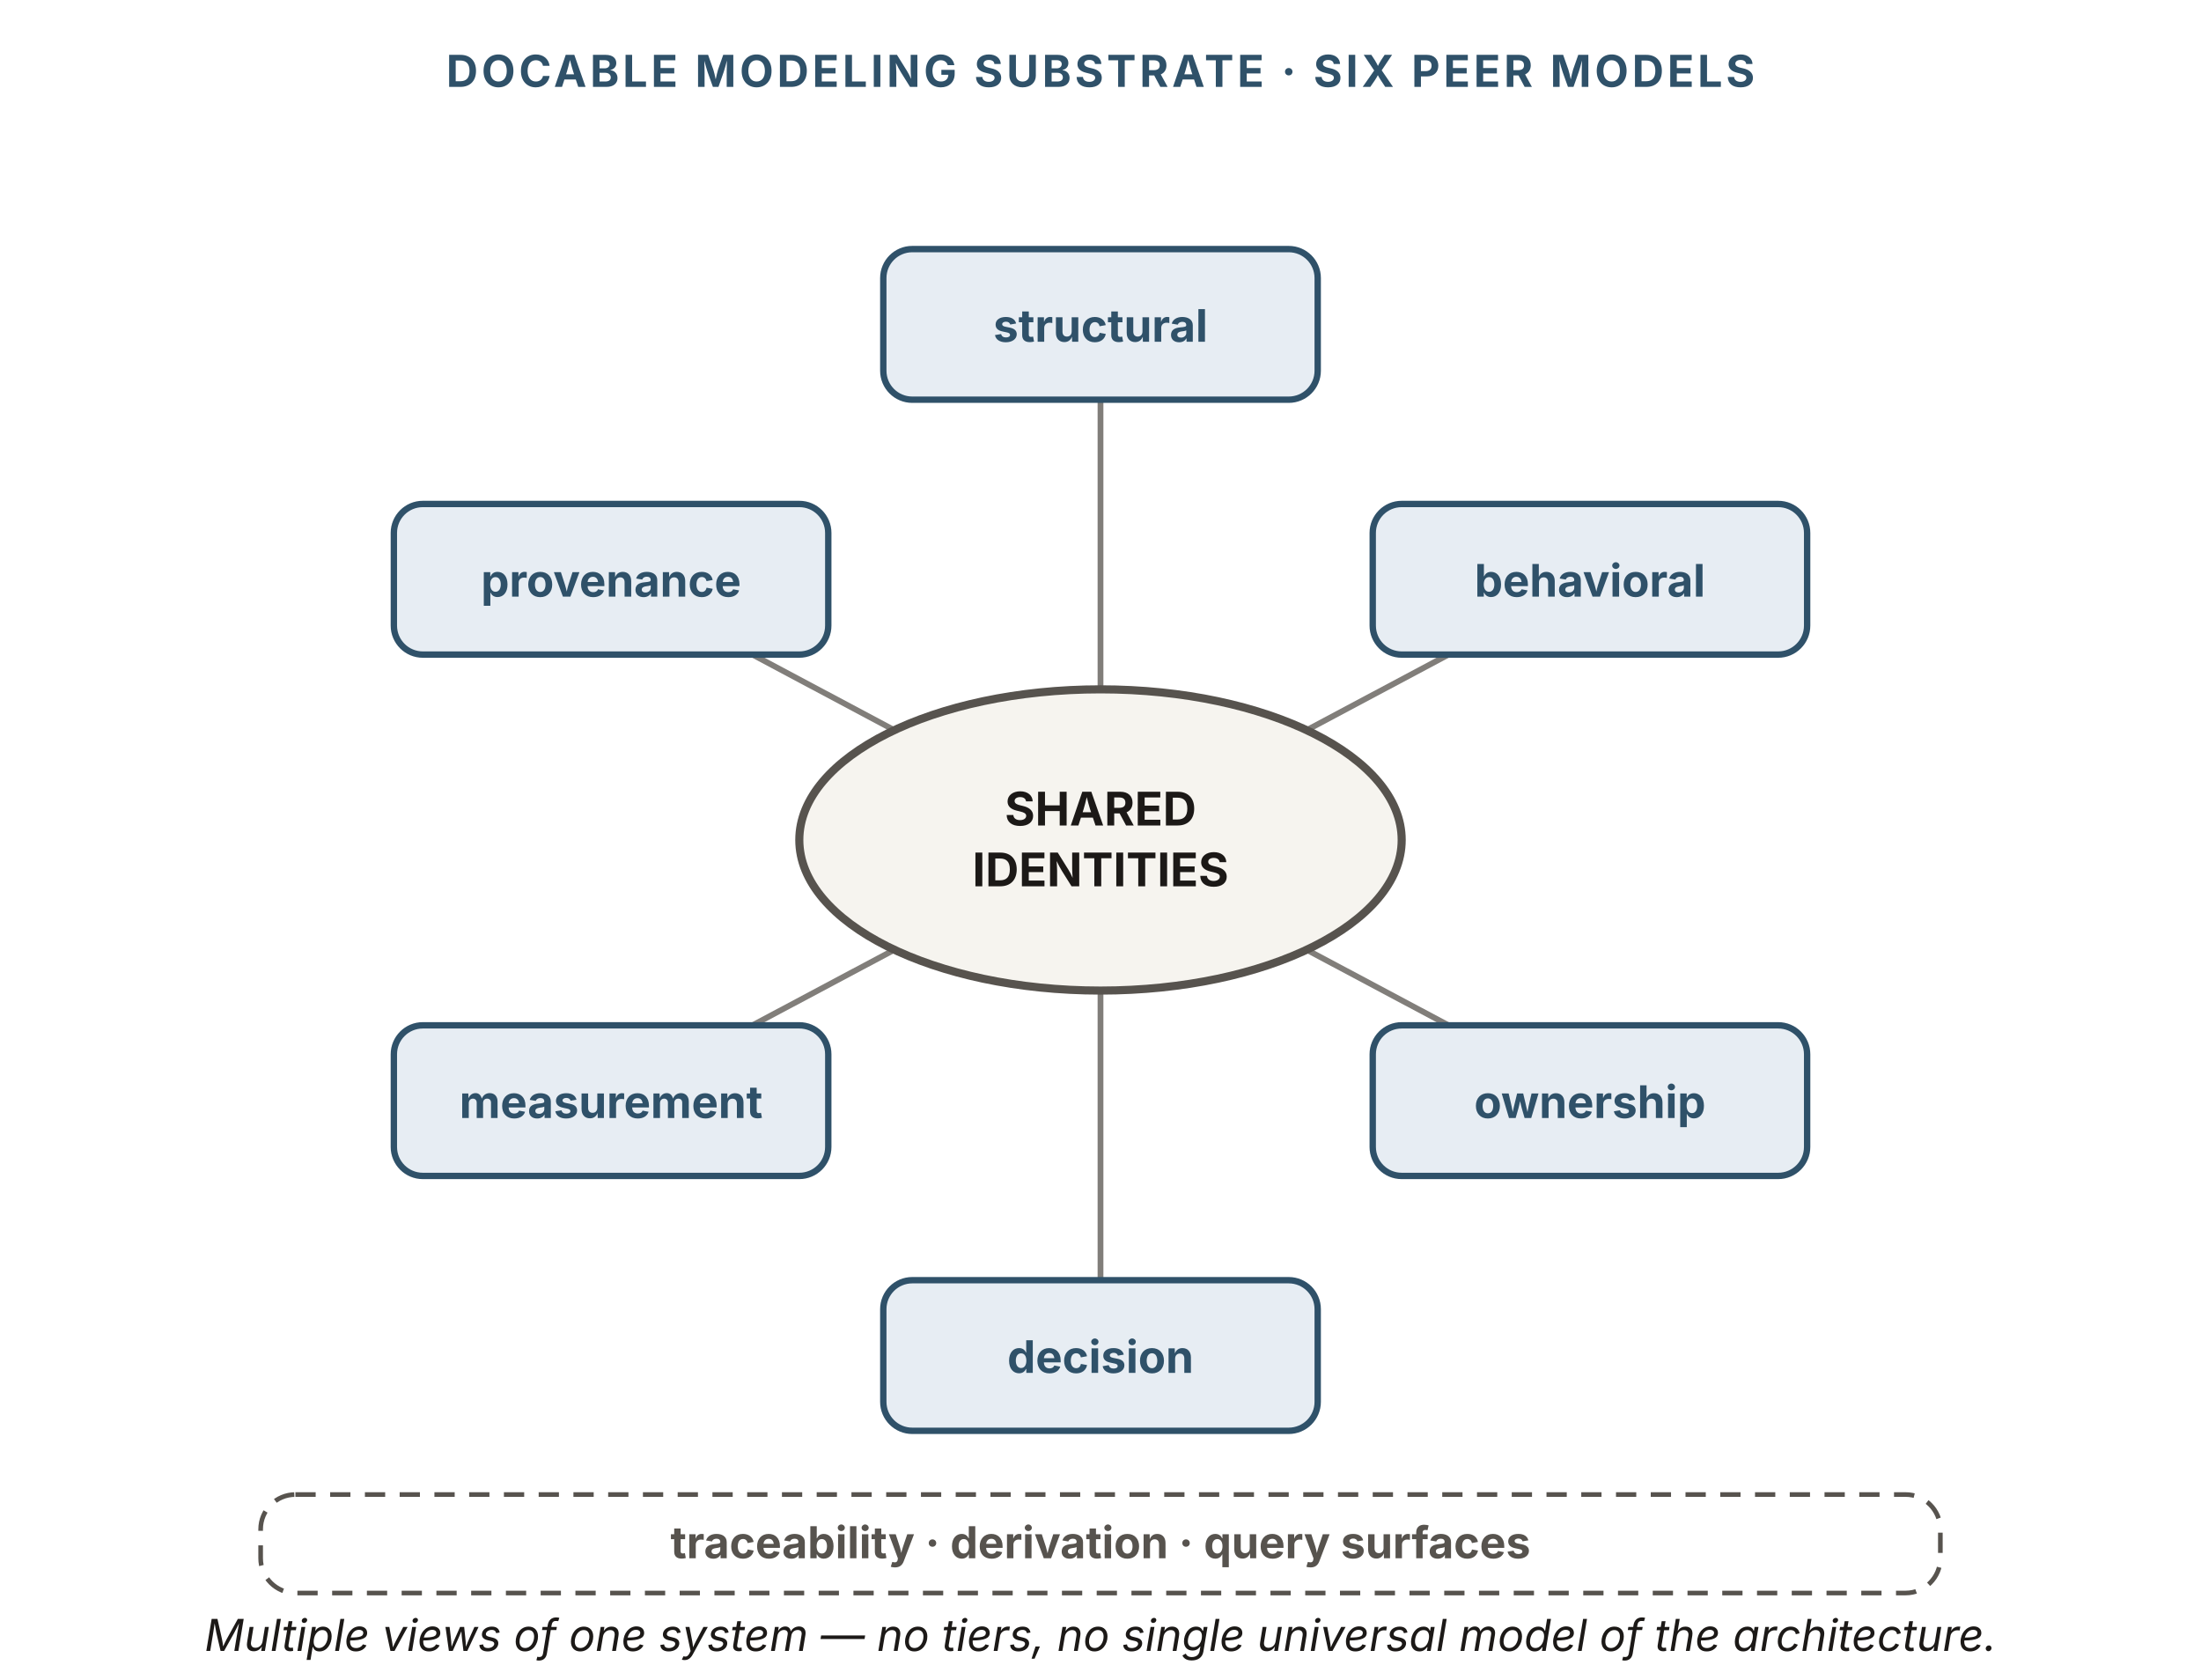
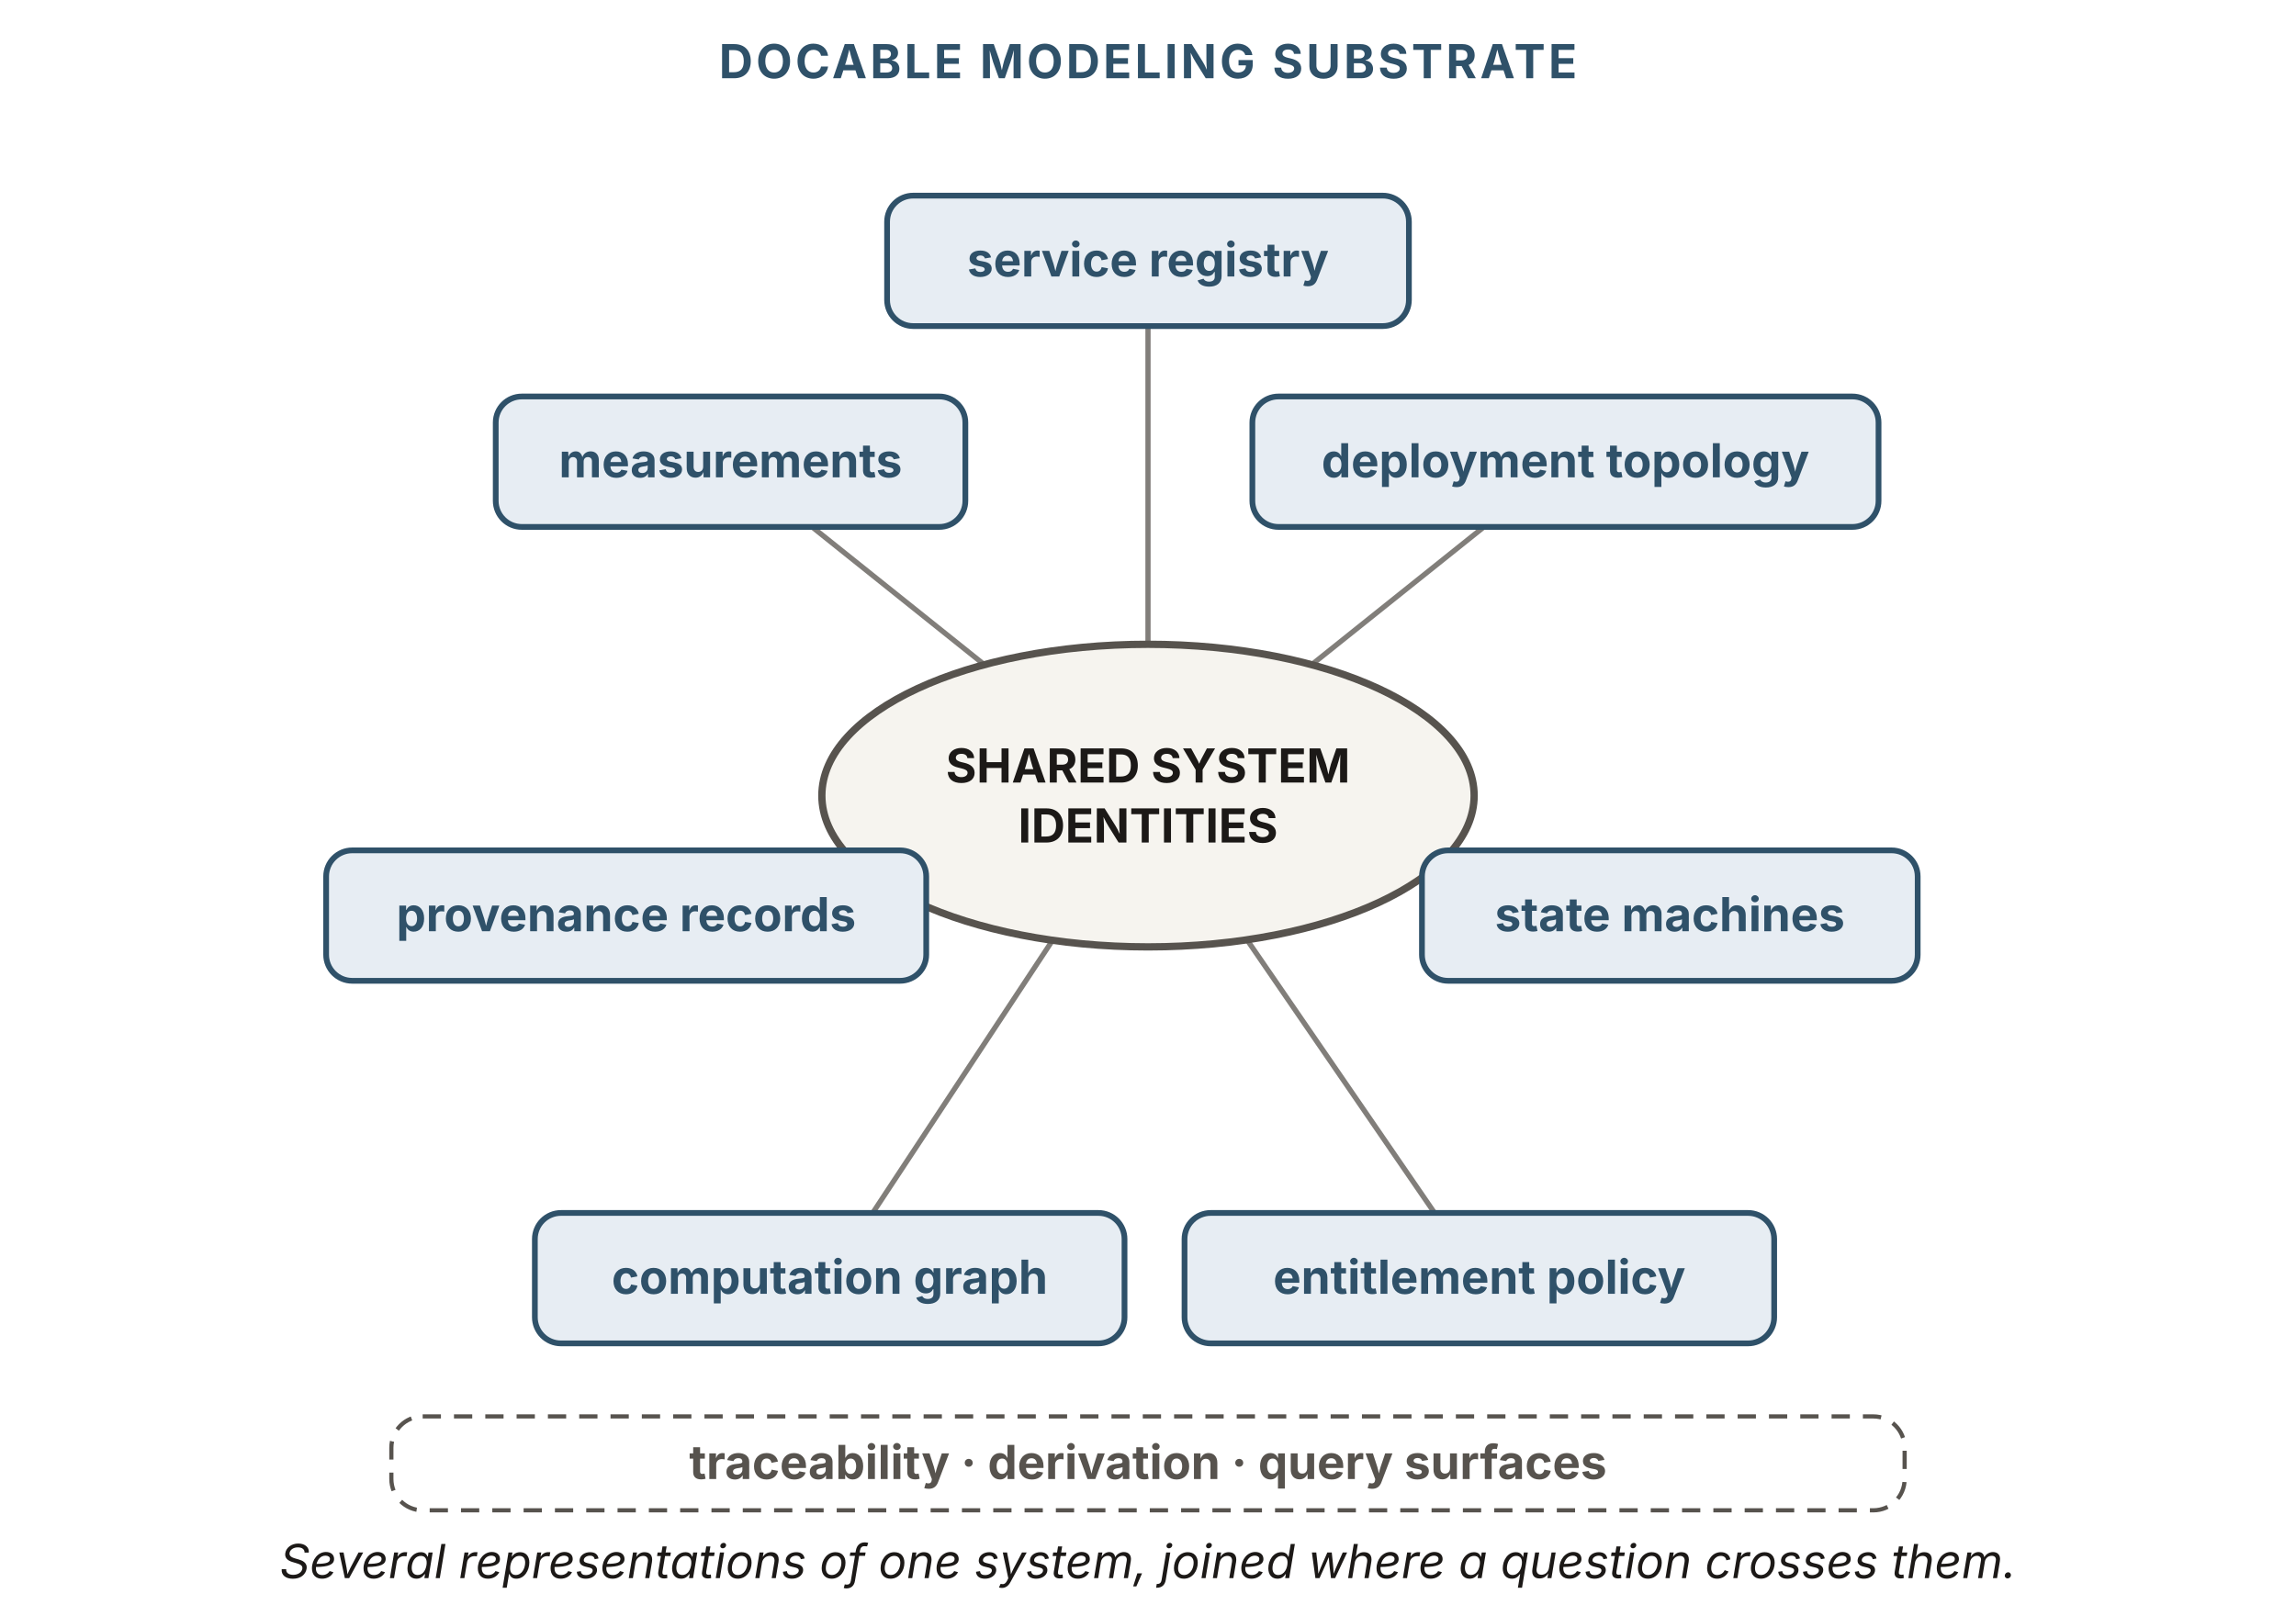
- <svg xmlns="http://www.w3.org/2000/svg" viewBox="0 0 760 580" width="760" height="580" role="img" aria-labelledby="mbTitle mbDesc" font-family="'Source Sans 3', -apple-system, 'Segoe UI', sans-serif">
-   <text x="380" y="30" text-anchor="middle" font-size="15.2" font-weight="700" letter-spacing="1.2" fill="#2f5169">DOCABLE MODELING SUBSTRATE · SIX PEER MODELS</text>
+ <svg xmlns="http://www.w3.org/2000/svg" viewBox="0 0 880 615" width="880" height="615" role="img" aria-labelledby="mbTitle mbDesc" font-family="'Source Sans 3', -apple-system, 'Segoe UI', sans-serif">
+   <text x="440" y="30" text-anchor="middle" font-size="18" font-weight="700" letter-spacing="1.2" fill="#2f5169">DOCABLE MODELING SUBSTRATE</text>
  <g stroke="#57534e" stroke-width="2" opacity="0.75">
-     <line x1="380" y1="238" x2="380" y2="138" />
-     <line x1="380" y1="290" x2="549" y2="200" />
-     <line x1="380" y1="290" x2="549" y2="380" />
-     <line x1="380" y1="342" x2="380" y2="442" />
-     <line x1="380" y1="290" x2="211" y2="380" />
-     <line x1="380" y1="290" x2="211" y2="200" />
+     <line x1="440" y1="100" x2="440" y2="305" />
+     <line x1="600" y1="177" x2="440" y2="305" />
+     <line x1="640" y1="351" x2="440" y2="305" />
+     <line x1="567" y1="490" x2="440" y2="305" />
+     <line x1="318" y1="490" x2="440" y2="305" />
+     <line x1="240" y1="351" x2="440" y2="305" />
+     <line x1="280" y1="177" x2="440" y2="305" />
  </g>
-   <rect id="shared-identities" x="276" y="238" width="208" height="104" fill="none" stroke="none" />
-   <ellipse cx="380" cy="290" rx="104" ry="52" fill="#f6f4ef" stroke="#57534e" stroke-width="2.8" />
-   <text x="380" y="285" text-anchor="middle" font-size="16" font-weight="700" fill="#1c1917">SHARED</text>
-   <text x="380" y="306" text-anchor="middle" font-size="16" font-weight="700" fill="#1c1917">IDENTITIES</text>
-   <g font-size="15.5" font-weight="700" fill="#2f5169" text-anchor="middle">
-     <rect id="structural" x="305" y="86" width="150" height="52" rx="10" fill="#e7edf3" stroke="#2f5169" stroke-width="2.2" />
-     <text x="380" y="118">structural</text>
-     <rect id="behavioral" x="474" y="174" width="150" height="52" rx="10" fill="#e7edf3" stroke="#2f5169" stroke-width="2.2" />
-     <text x="549" y="206">behavioral</text>
-     <rect id="ownership" x="474" y="354" width="150" height="52" rx="10" fill="#e7edf3" stroke="#2f5169" stroke-width="2.2" />
-     <text x="549" y="386">ownership</text>
-     <rect id="decision" x="305" y="442" width="150" height="52" rx="10" fill="#e7edf3" stroke="#2f5169" stroke-width="2.2" />
-     <text x="380" y="474">decision</text>
-     <rect id="measurement" x="136" y="354" width="150" height="52" rx="10" fill="#e7edf3" stroke="#2f5169" stroke-width="2.2" />
-     <text x="211" y="386">measurement</text>
-     <rect id="provenance" x="136" y="174" width="150" height="52" rx="10" fill="#e7edf3" stroke="#2f5169" stroke-width="2.2" />
-     <text x="211" y="206">provenance</text>
+   <rect id="shared-identities" x="315" y="247" width="250" height="116" fill="none" stroke="none" />
+   <ellipse cx="440" cy="305" rx="125" ry="58" fill="#f6f4ef" stroke="#57534e" stroke-width="2.8" />
+   <text x="440" y="300" text-anchor="middle" font-size="18" font-weight="700" fill="#1c1917">SHARED SYSTEM</text>
+   <text x="440" y="323" text-anchor="middle" font-size="18" font-weight="700" fill="#1c1917">IDENTITIES</text>
+   <g font-size="18" font-weight="700" fill="#2f5169" text-anchor="middle">
+     <rect id="service-registry" x="340" y="75" width="200" height="50" rx="10" fill="#e7edf3" stroke="#2f5169" stroke-width="2.2" />
+     <text x="440" y="106">service registry</text>
+     <rect id="deployment-topology" x="480" y="152" width="240" height="50" rx="10" fill="#e7edf3" stroke="#2f5169" stroke-width="2.2" />
+     <text x="600" y="183">deployment topology</text>
+     <rect id="state-machines" x="545" y="326" width="190" height="50" rx="10" fill="#e7edf3" stroke="#2f5169" stroke-width="2.2" />
+     <text x="640" y="357">state machines</text>
+     <rect id="entitlement-policy" x="454" y="465" width="226" height="50" rx="10" fill="#e7edf3" stroke="#2f5169" stroke-width="2.2" />
+     <text x="567" y="496">entitlement policy</text>
+     <rect id="computation-graph" x="205" y="465" width="226" height="50" rx="10" fill="#e7edf3" stroke="#2f5169" stroke-width="2.2" />
+     <text x="318" y="496">computation graph</text>
+     <rect id="provenance-records" x="125" y="326" width="230" height="50" rx="10" fill="#e7edf3" stroke="#2f5169" stroke-width="2.2" />
+     <text x="240" y="357">provenance records</text>
+     <rect id="measurements" x="190" y="152" width="180" height="50" rx="10" fill="#e7edf3" stroke="#2f5169" stroke-width="2.2" />
+     <text x="280" y="183">measurements</text>
  </g>
-   <rect x="90" y="516" width="580" height="34" rx="12" fill="none" stroke="#57534e" stroke-width="1.6" stroke-dasharray="7 5" />
-   <text x="380" y="538" text-anchor="middle" font-size="15.2" font-weight="700" fill="#57534e">traceability · derivation · query surfaces</text>
-   <text x="380" y="570" text-anchor="middle" font-size="15.2" font-style="italic" fill="#1c1917">Multiple views of one system — no tiers, no single universal model of the architecture.</text>
+   <rect x="150" y="543" width="580" height="36" rx="12" fill="none" stroke="#57534e" stroke-width="1.6" stroke-dasharray="7 5" />
+   <text x="440" y="567" text-anchor="middle" font-size="18" font-weight="700" fill="#57534e">traceability · derivation · query surfaces</text>
+   <text x="440" y="605" text-anchor="middle" font-size="18" font-style="italic" fill="#1c1917">Several representations of one system, joined where a question crosses them.</text>
</svg>
